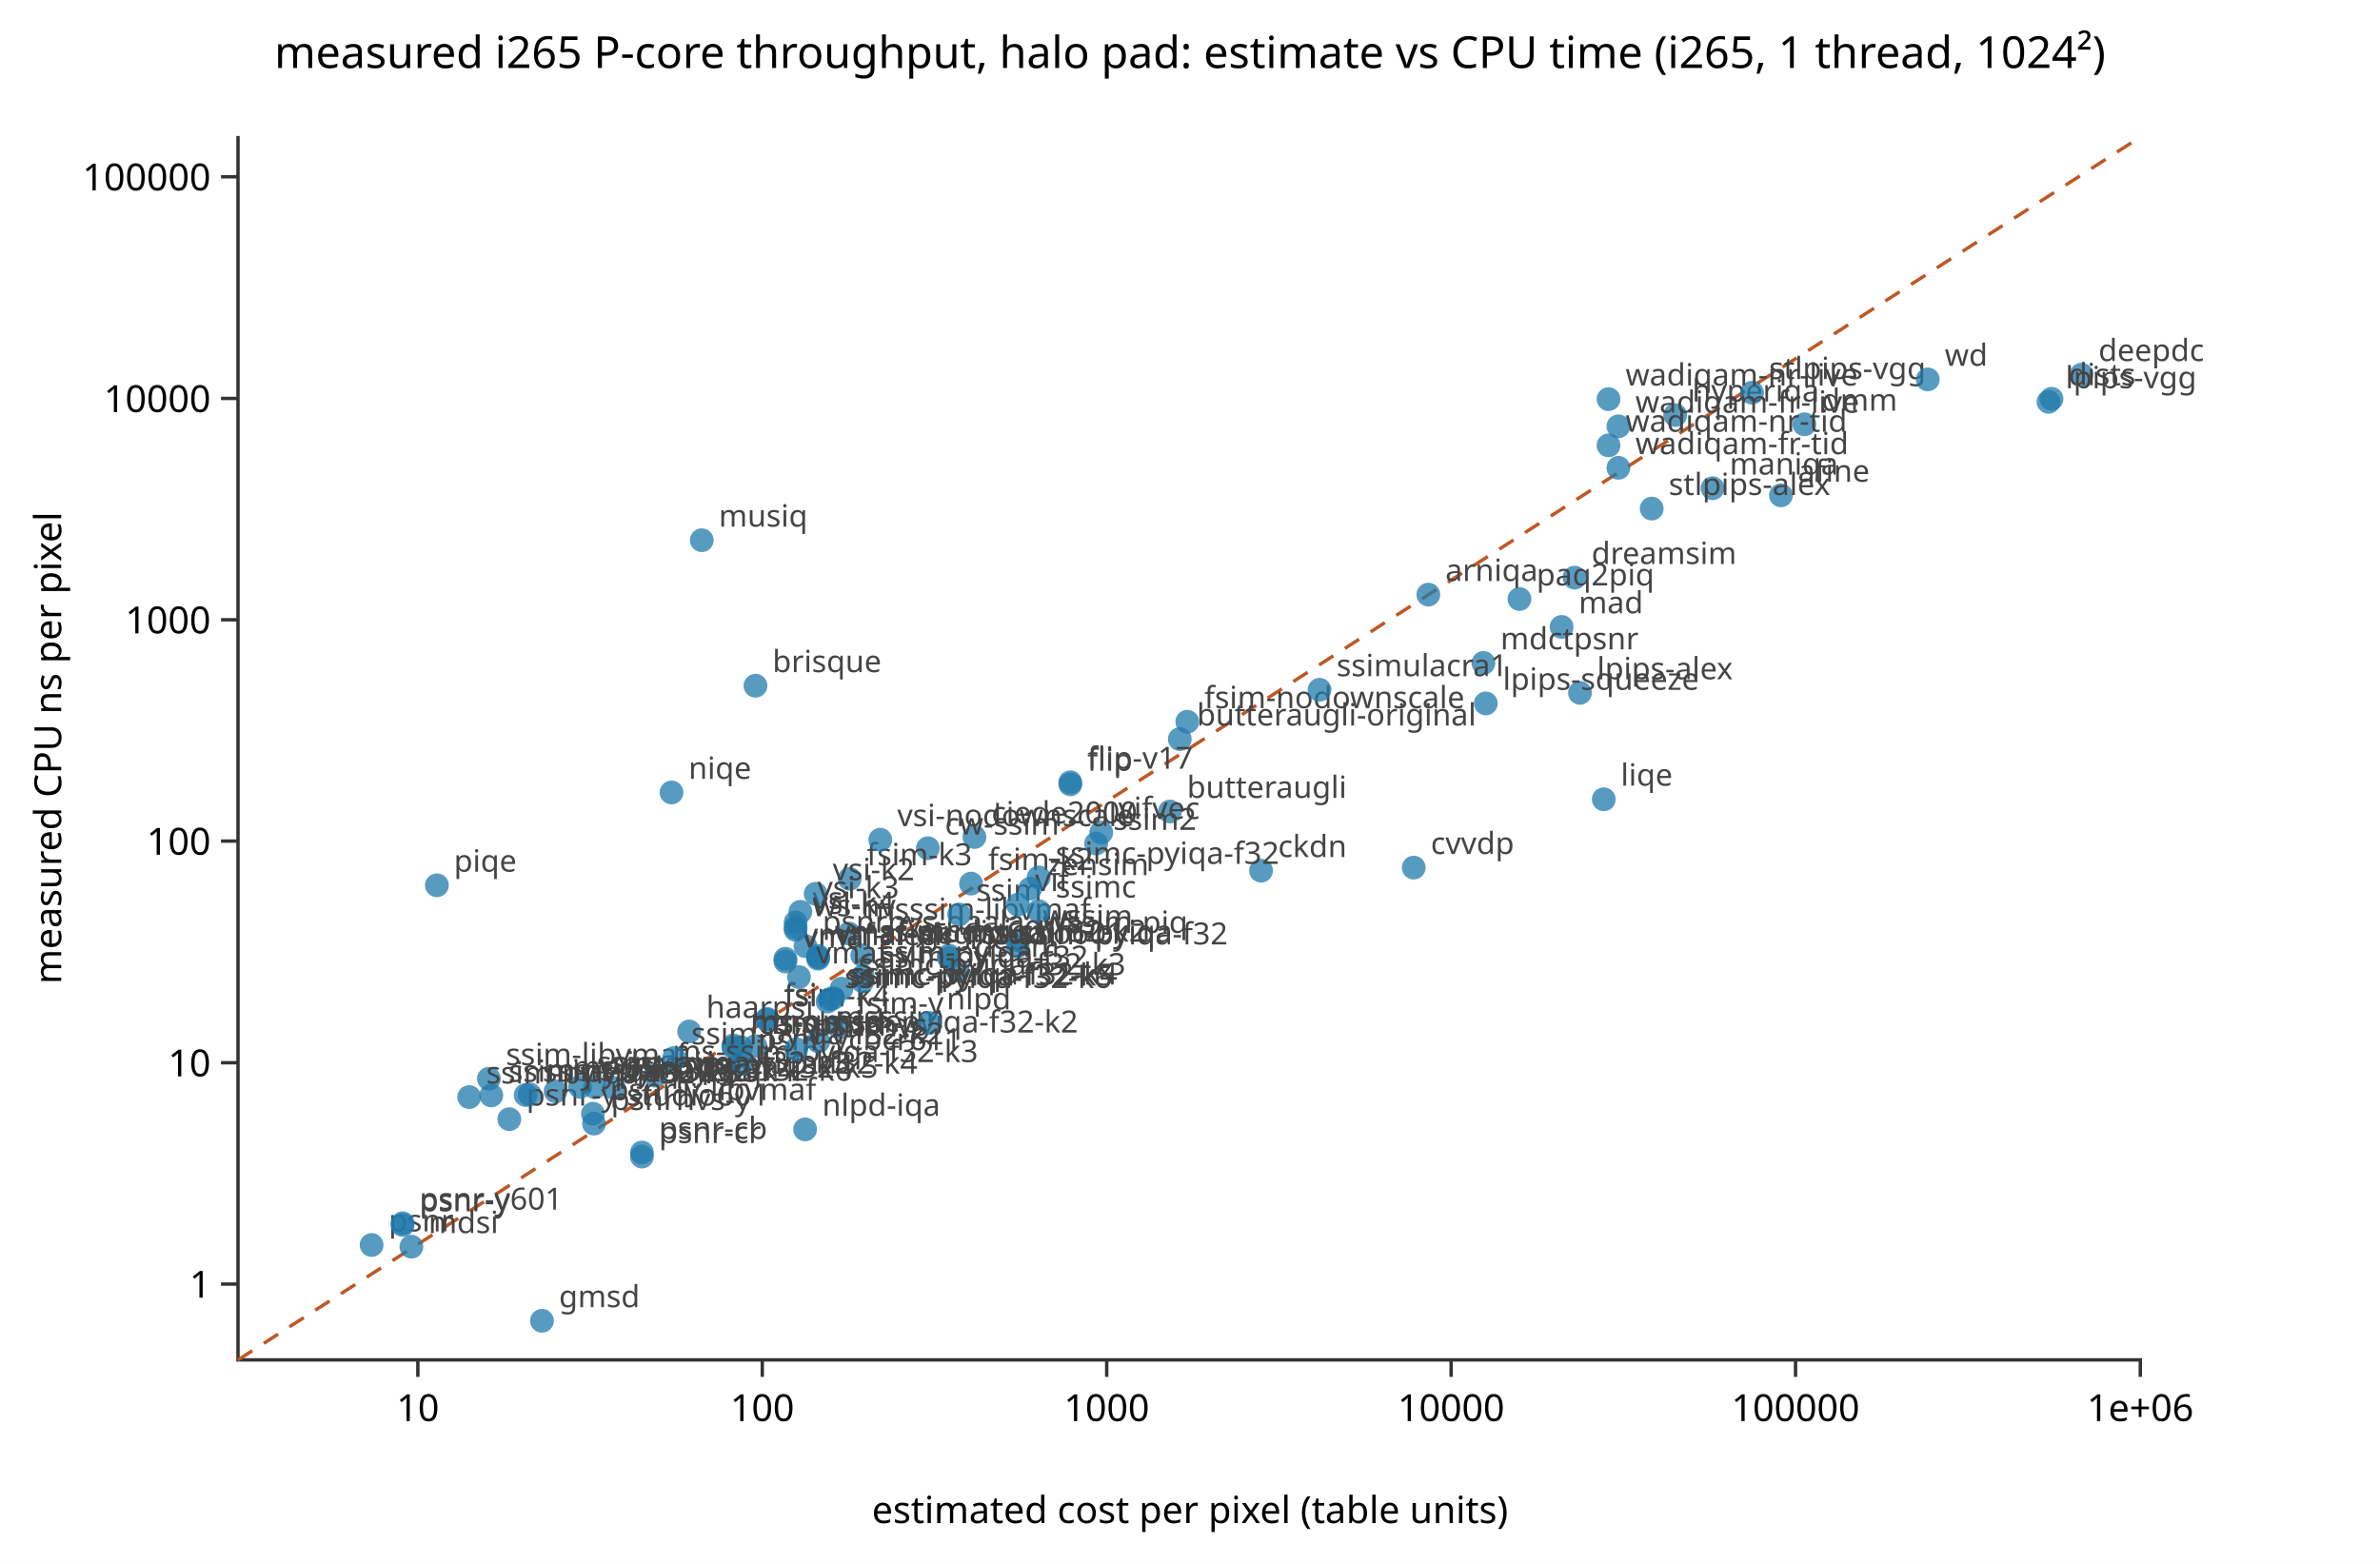
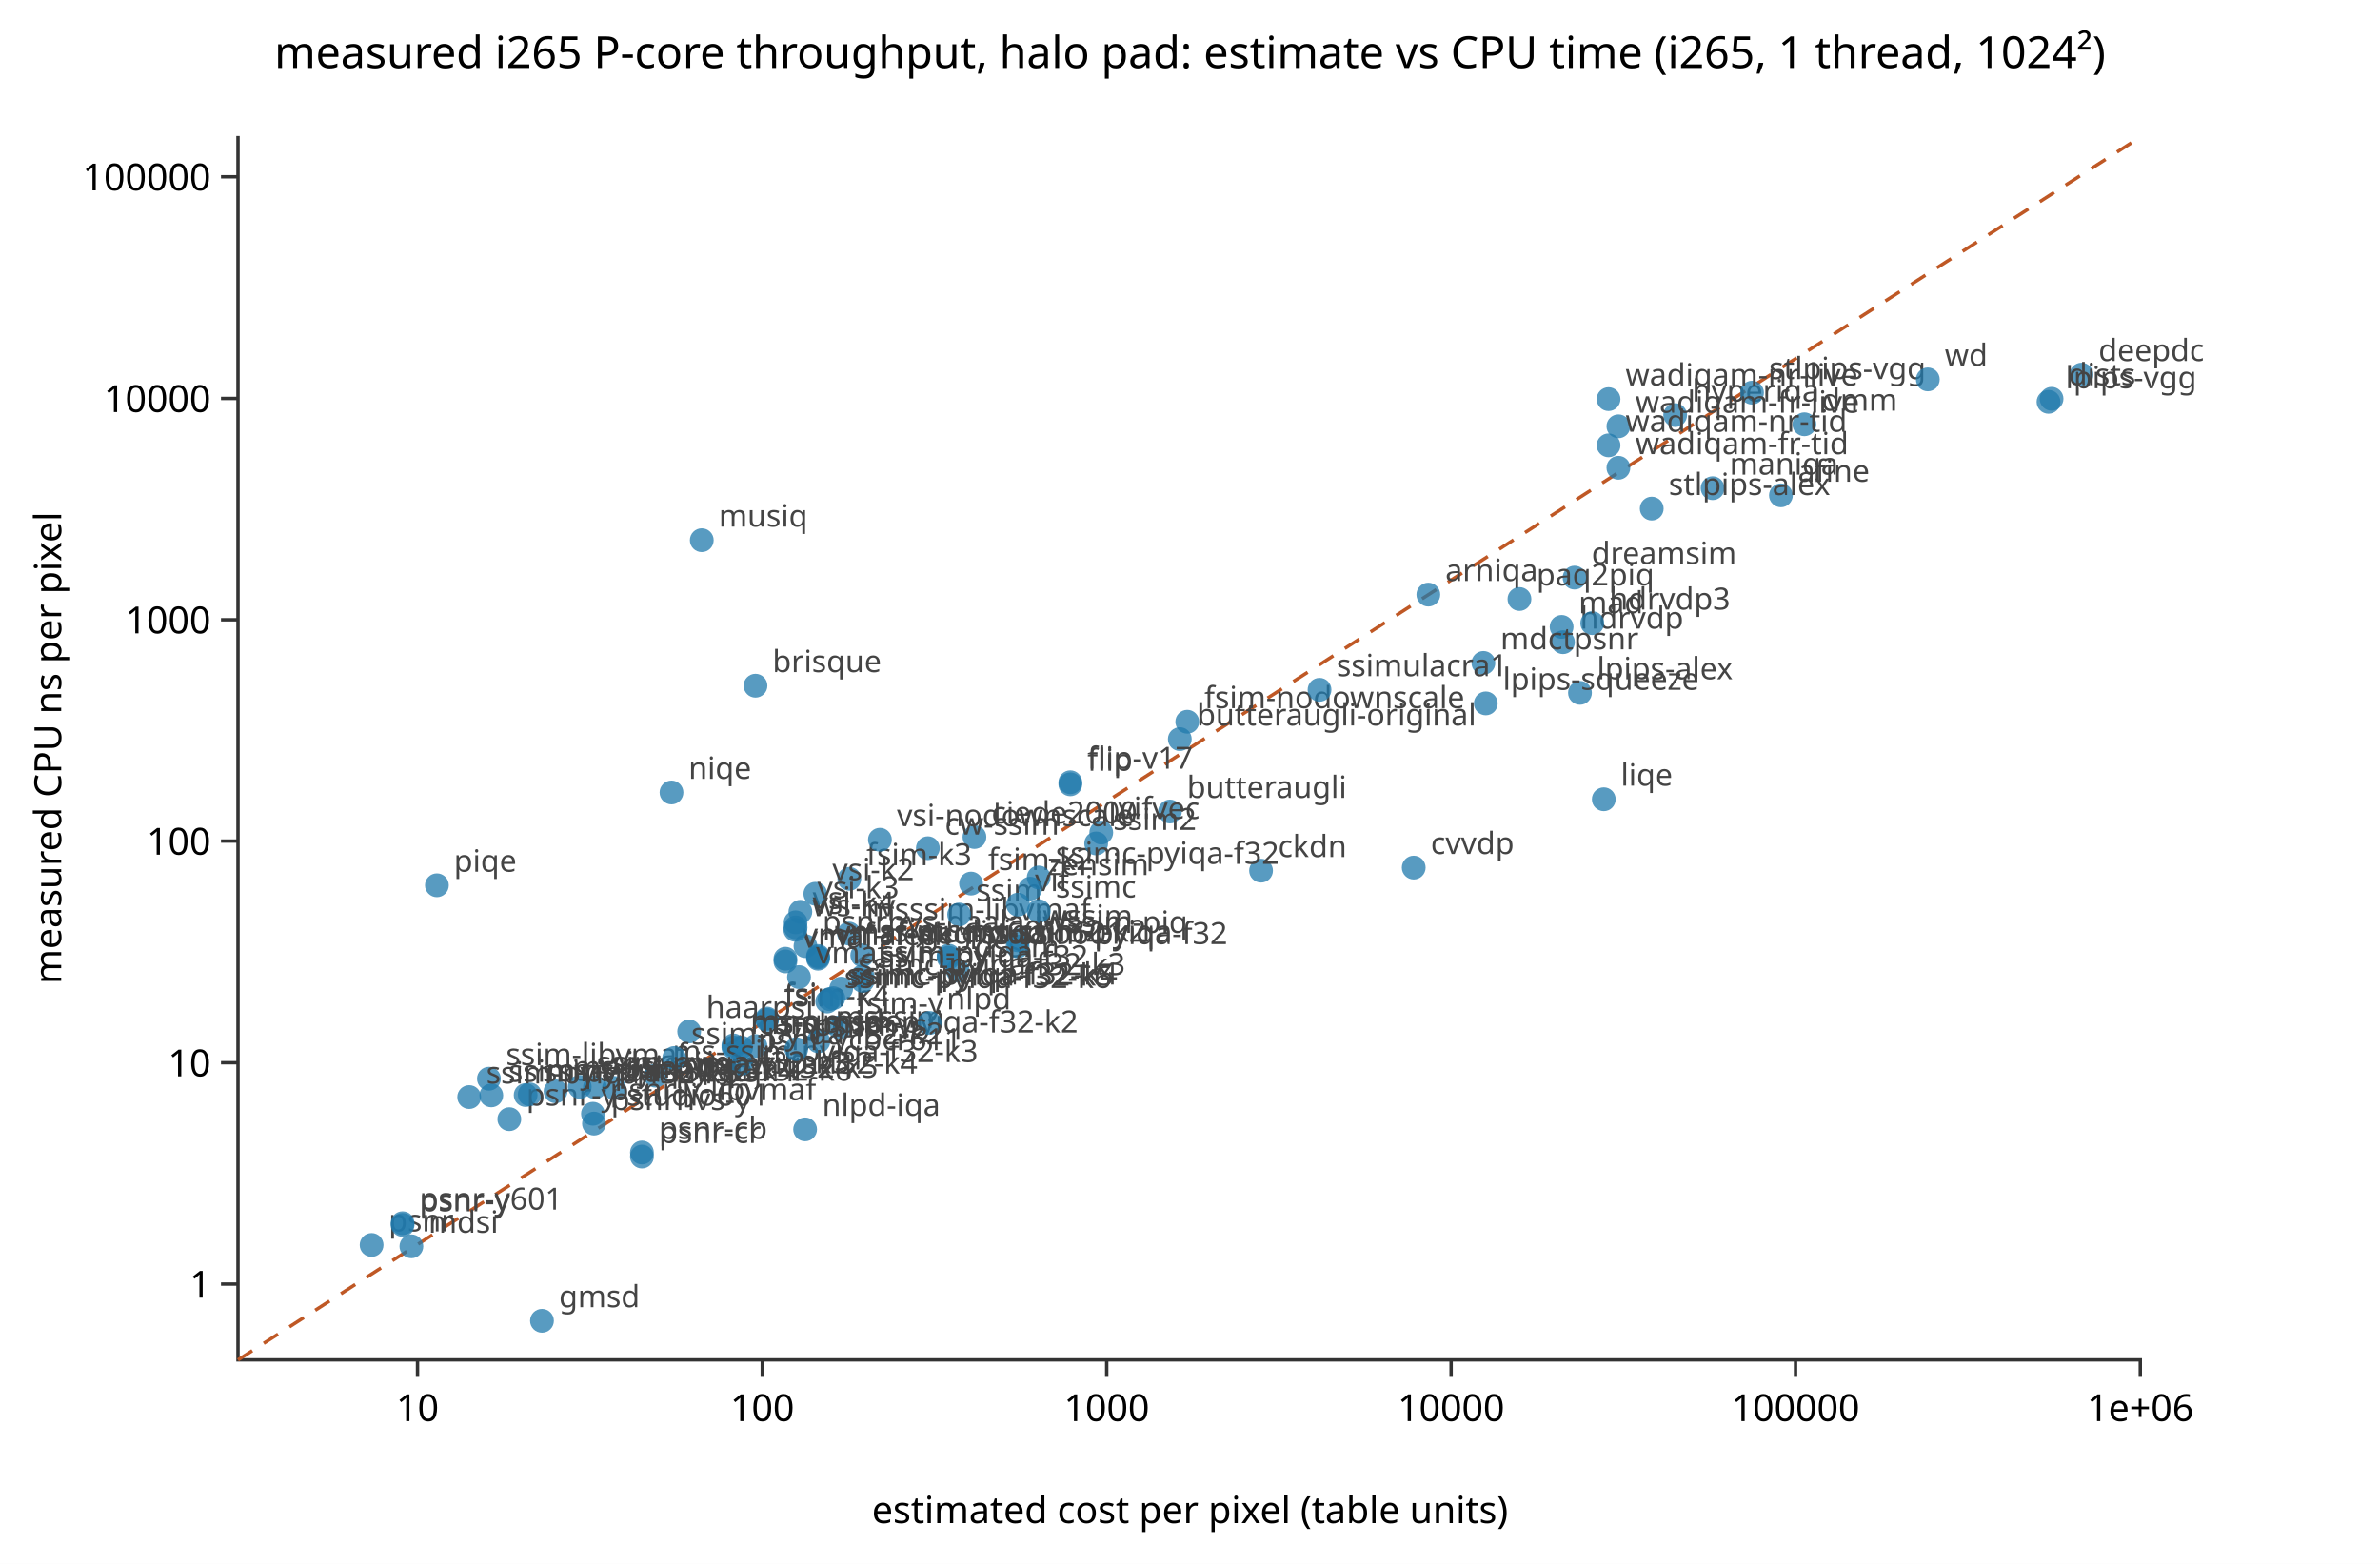
<svg xmlns="http://www.w3.org/2000/svg" viewBox="0 0 700 460" font-family="sans-serif" font-size="11">
  <rect width="700" height="460" fill="white" />
  <text x="350" y="20" text-anchor="middle" font-size="13">measured i265 P-core throughput, halo pad: estimate vs CPU time (i265, 1 thread, 1024²)</text>
  <path d="M70 40V400H630" fill="none" stroke="#333" />
-   <path d="M122.9 400v5" stroke="#333" />
-   <text x="122.9" y="418" text-anchor="middle">10</text>
+   <path d="M122.8 400v5" stroke="#333" />
+   <text x="122.8" y="418" text-anchor="middle">10</text>
  <path d="M224.2 400v5" stroke="#333" />
  <text x="224.2" y="418" text-anchor="middle">100</text>
  <path d="M325.5 400v5" stroke="#333" />
  <text x="325.5" y="418" text-anchor="middle">1000</text>
  <path d="M426.8 400v5" stroke="#333" />
  <text x="426.8" y="418" text-anchor="middle">10000</text>
  <path d="M528.1 400v5" stroke="#333" />
  <text x="528.1" y="418" text-anchor="middle">100000</text>
  <path d="M629.5 400v5" stroke="#333" />
  <text x="629.5" y="418" text-anchor="middle">1e+06</text>
  <path d="M65 377.7h5" stroke="#333" />
  <text x="62" y="381.7" text-anchor="end">1</text>
  <path d="M65 312.6h5" stroke="#333" />
  <text x="62" y="316.6" text-anchor="end">10</text>
  <path d="M65 247.4h5" stroke="#333" />
  <text x="62" y="251.4" text-anchor="end">100</text>
  <path d="M65 182.3h5" stroke="#333" />
  <text x="62" y="186.3" text-anchor="end">1000</text>
  <path d="M65 117.2h5" stroke="#333" />
  <text x="62" y="121.2" text-anchor="end">10000</text>
  <path d="M65 52.0h5" stroke="#333" />
  <text x="62" y="56.0" text-anchor="end">100000</text>
  <path d="M70.0 400.0L630.0 40.0" stroke="#bf5825" stroke-dasharray="5 4" />
  <circle cx="523.8" cy="145.7" r="3.5" fill="#2179ac" fill-opacity=".75" />
  <text x="528.8" y="141.7" font-size="9" fill="#444">afine</text>
  <circle cx="420.1" cy="174.9" r="3.5" fill="#2179ac" fill-opacity=".75" />
  <text x="425.1" y="170.9" font-size="9" fill="#444">arniqa</text>
  <circle cx="222.2" cy="201.7" r="3.5" fill="#2179ac" fill-opacity=".75" />
  <text x="227.2" y="197.7" font-size="9" fill="#444">brisque</text>
  <circle cx="344.1" cy="238.7" r="3.5" fill="#2179ac" fill-opacity=".75" />
  <text x="349.1" y="234.7" font-size="9" fill="#444">butteraugli</text>
  <circle cx="347.0" cy="217.4" r="3.5" fill="#2179ac" fill-opacity=".75" />
  <text x="352.0" y="213.4" font-size="9" fill="#444">butteraugli-original</text>
  <circle cx="218.0" cy="308.1" r="3.5" fill="#2179ac" fill-opacity=".75" />
  <text x="223.0" y="304.1" font-size="9" fill="#444">cambi</text>
  <circle cx="286.6" cy="246.2" r="3.5" fill="#2179ac" fill-opacity=".75" />
  <text x="291.6" y="242.2" font-size="9" fill="#444">ciede2000</text>
  <circle cx="370.9" cy="256.1" r="3.5" fill="#2179ac" fill-opacity=".75" />
  <text x="375.9" y="252.1" font-size="9" fill="#444">ckdn</text>
  <circle cx="415.8" cy="255.2" r="3.5" fill="#2179ac" fill-opacity=".75" />
  <text x="420.8" y="251.2" font-size="9" fill="#444">cvvdp</text>
  <circle cx="272.9" cy="249.5" r="3.5" fill="#2179ac" fill-opacity=".75" />
  <text x="277.9" y="245.5" font-size="9" fill="#444">cw-ssim</text>
  <circle cx="612.2" cy="110.2" r="3.5" fill="#2179ac" fill-opacity=".75" />
  <text x="617.2" y="106.2" font-size="9" fill="#444">deepdc</text>
  <circle cx="603.4" cy="117.3" r="3.5" fill="#2179ac" fill-opacity=".75" />
  <text x="608.4" y="113.3" font-size="9" fill="#444">dists</text>
  <circle cx="530.7" cy="124.8" r="3.5" fill="#2179ac" fill-opacity=".75" />
  <text x="535.7" y="120.8" font-size="9" fill="#444">dmm</text>
  <circle cx="463.1" cy="169.9" r="3.5" fill="#2179ac" fill-opacity=".75" />
  <text x="468.1" y="165.9" font-size="9" fill="#444">dreamsim</text>
  <circle cx="281.7" cy="285.5" r="3.5" fill="#2179ac" fill-opacity=".75" />
  <text x="286.7" y="281.5" font-size="9" fill="#444">dssim</text>
  <circle cx="314.8" cy="230.7" r="3.5" fill="#2179ac" fill-opacity=".75" />
  <text x="319.8" y="226.7" font-size="9" fill="#444">flip</text>
  <circle cx="314.8" cy="230.1" r="3.5" fill="#2179ac" fill-opacity=".75" />
  <text x="319.8" y="226.1" font-size="9" fill="#444">flip-v17</text>
-   <circle cx="225.6" cy="299.7" r="3.5" fill="#2179ac" fill-opacity=".75" />
-   <text x="230.6" y="295.7" font-size="9" fill="#444">fsim</text>
+   <circle cx="225.6" cy="299.6" r="3.5" fill="#2179ac" fill-opacity=".75" />
+   <text x="230.6" y="295.6" font-size="9" fill="#444">fsim</text>
  <circle cx="285.6" cy="259.9" r="3.5" fill="#2179ac" fill-opacity=".75" />
  <text x="290.6" y="255.9" font-size="9" fill="#444">fsim-k2</text>
-   <circle cx="249.9" cy="258.5" r="3.5" fill="#2179ac" fill-opacity=".75" />
-   <text x="254.9" y="254.5" font-size="9" fill="#444">fsim-k3</text>
+   <circle cx="249.8" cy="258.5" r="3.5" fill="#2179ac" fill-opacity=".75" />
+   <text x="254.8" y="254.5" font-size="9" fill="#444">fsim-k3</text>
  <circle cx="225.6" cy="300.0" r="3.5" fill="#2179ac" fill-opacity=".75" />
  <text x="230.6" y="296.0" font-size="9" fill="#444">fsim-k4</text>
  <circle cx="349.2" cy="212.3" r="3.5" fill="#2179ac" fill-opacity=".75" />
  <text x="354.2" y="208.3" font-size="9" fill="#444">fsim-nodownscale</text>
  <circle cx="246.9" cy="302.2" r="3.5" fill="#2179ac" fill-opacity=".75" />
  <text x="251.9" y="298.2" font-size="9" fill="#444">fsim-y</text>
  <circle cx="159.4" cy="388.5" r="3.5" fill="#2179ac" fill-opacity=".75" />
  <text x="164.4" y="384.5" font-size="9" fill="#444">gmsd</text>
  <circle cx="202.7" cy="303.4" r="3.5" fill="#2179ac" fill-opacity=".75" />
  <text x="207.7" y="299.4" font-size="9" fill="#444">haarpsi</text>
  <circle cx="180.6" cy="320.0" r="3.5" fill="#2179ac" fill-opacity=".75" />
  <text x="185.6" y="316.0" font-size="9" fill="#444">haarpsi-y</text>
+   <circle cx="459.7" cy="188.9" r="3.5" fill="#2179ac" fill-opacity=".75" />
+   <text x="464.7" y="184.9" font-size="9" fill="#444">hdrvdp</text>
+   <circle cx="468.3" cy="183.3" r="3.5" fill="#2179ac" fill-opacity=".75" />
+   <text x="473.3" y="179.3" font-size="9" fill="#444">hdrvdp3</text>
  <circle cx="492.7" cy="122.1" r="3.5" fill="#2179ac" fill-opacity=".75" />
  <text x="497.7" y="118.1" font-size="9" fill="#444">hyperiqa</text>
  <circle cx="299.4" cy="276.6" r="3.5" fill="#2179ac" fill-opacity=".75" />
  <text x="304.4" y="272.6" font-size="9" fill="#444">iwssim</text>
  <circle cx="299.3" cy="278.4" r="3.5" fill="#2179ac" fill-opacity=".75" />
  <text x="304.3" y="274.4" font-size="9" fill="#444">iwssim-piq</text>
  <circle cx="471.7" cy="235.1" r="3.5" fill="#2179ac" fill-opacity=".75" />
  <text x="476.7" y="231.1" font-size="9" fill="#444">liqe</text>
  <circle cx="464.7" cy="203.8" r="3.5" fill="#2179ac" fill-opacity=".75" />
  <text x="469.7" y="199.8" font-size="9" fill="#444">lpips-alex</text>
  <circle cx="437.0" cy="206.9" r="3.5" fill="#2179ac" fill-opacity=".75" />
  <text x="442.0" y="202.9" font-size="9" fill="#444">lpips-squeeze</text>
  <circle cx="602.5" cy="118.2" r="3.5" fill="#2179ac" fill-opacity=".75" />
  <text x="607.5" y="114.2" font-size="9" fill="#444">lpips-vgg</text>
  <circle cx="459.3" cy="184.4" r="3.5" fill="#2179ac" fill-opacity=".75" />
  <text x="464.3" y="180.4" font-size="9" fill="#444">mad</text>
  <circle cx="503.7" cy="143.6" r="3.5" fill="#2179ac" fill-opacity=".75" />
  <text x="508.7" y="139.6" font-size="9" fill="#444">maniqa</text>
  <circle cx="436.3" cy="195.0" r="3.5" fill="#2179ac" fill-opacity=".75" />
  <text x="441.3" y="191.0" font-size="9" fill="#444">mdctpsnr</text>
-   <circle cx="121.0" cy="366.7" r="3.5" fill="#2179ac" fill-opacity=".75" />
-   <text x="126.0" y="362.7" font-size="9" fill="#444">mdsi</text>
+   <circle cx="121.0" cy="366.6" r="3.5" fill="#2179ac" fill-opacity=".75" />
+   <text x="126.0" y="362.6" font-size="9" fill="#444">mdsi</text>
  <circle cx="215.7" cy="308.1" r="3.5" fill="#2179ac" fill-opacity=".75" />
  <text x="220.7" y="304.1" font-size="9" fill="#444">ms-gmsd</text>
  <circle cx="215.7" cy="307.5" r="3.5" fill="#2179ac" fill-opacity=".75" />
  <text x="220.7" y="303.5" font-size="9" fill="#444">ms-gmsdc</text>
-   <circle cx="279.1" cy="281.1" r="3.5" fill="#2179ac" fill-opacity=".75" />
-   <text x="284.1" y="277.1" font-size="9" fill="#444">ms-ssim-pyiqa</text>
-   <circle cx="279.1" cy="281.8" r="3.5" fill="#2179ac" fill-opacity=".75" />
-   <text x="284.1" y="277.8" font-size="9" fill="#444">ms-ssim-pyiqa-f32</text>
+   <circle cx="279.0" cy="281.1" r="3.5" fill="#2179ac" fill-opacity=".75" />
+   <text x="284.0" y="277.1" font-size="9" fill="#444">ms-ssim-pyiqa</text>
+   <circle cx="279.0" cy="281.7" r="3.5" fill="#2179ac" fill-opacity=".75" />
+   <text x="284.0" y="277.7" font-size="9" fill="#444">ms-ssim-pyiqa-f32</text>
  <circle cx="222.2" cy="307.7" r="3.5" fill="#2179ac" fill-opacity=".75" />
  <text x="227.2" y="303.7" font-size="9" fill="#444">ms-ssim-pyiqa-f32-k2</text>
  <circle cx="192.8" cy="316.4" r="3.5" fill="#2179ac" fill-opacity=".75" />
  <text x="197.8" y="312.4" font-size="9" fill="#444">ms-ssim-pyiqa-f32-k3</text>
  <circle cx="175.0" cy="319.8" r="3.5" fill="#2179ac" fill-opacity=".75" />
  <text x="180.0" y="315.8" font-size="9" fill="#444">ms-ssim-pyiqa-f32-k4</text>
  <circle cx="163.4" cy="321.0" r="3.5" fill="#2179ac" fill-opacity=".75" />
  <text x="168.4" y="317.0" font-size="9" fill="#444">ms-ssim-pyiqa-f32-k5</text>
  <circle cx="155.8" cy="321.9" r="3.5" fill="#2179ac" fill-opacity=".75" />
  <text x="160.8" y="317.9" font-size="9" fill="#444">ms-ssim-pyiqa-f32-k6</text>
  <circle cx="240.7" cy="306.3" r="3.5" fill="#2179ac" fill-opacity=".75" />
  <text x="245.7" y="302.3" font-size="9" fill="#444">msssim</text>
  <circle cx="249.7" cy="274.6" r="3.5" fill="#2179ac" fill-opacity=".75" />
  <text x="254.7" y="270.6" font-size="9" fill="#444">msssim-libvmaf</text>
  <circle cx="206.4" cy="158.9" r="3.5" fill="#2179ac" fill-opacity=".75" />
  <text x="211.4" y="154.9" font-size="9" fill="#444">musiq</text>
  <circle cx="197.5" cy="233.1" r="3.5" fill="#2179ac" fill-opacity=".75" />
  <text x="202.5" y="229.1" font-size="9" fill="#444">niqe</text>
  <circle cx="273.4" cy="300.9" r="3.5" fill="#2179ac" fill-opacity=".75" />
  <text x="278.4" y="296.9" font-size="9" fill="#444">nlpd</text>
  <circle cx="236.8" cy="332.2" r="3.5" fill="#2179ac" fill-opacity=".75" />
  <text x="241.8" y="328.2" font-size="9" fill="#444">nlpd-iqa</text>
  <circle cx="446.9" cy="176.2" r="3.5" fill="#2179ac" fill-opacity=".75" />
  <text x="451.9" y="172.2" font-size="9" fill="#444">paq2piq</text>
  <circle cx="128.5" cy="260.4" r="3.5" fill="#2179ac" fill-opacity=".75" />
  <text x="133.5" y="256.4" font-size="9" fill="#444">piqe</text>
  <circle cx="109.3" cy="366.2" r="3.5" fill="#2179ac" fill-opacity=".75" />
  <text x="114.3" y="362.2" font-size="9" fill="#444">psnr</text>
  <circle cx="188.8" cy="339.0" r="3.5" fill="#2179ac" fill-opacity=".75" />
  <text x="193.8" y="335.0" font-size="9" fill="#444">psnr-cb</text>
  <circle cx="188.8" cy="340.2" r="3.5" fill="#2179ac" fill-opacity=".75" />
  <text x="193.8" y="336.2" font-size="9" fill="#444">psnr-cr</text>
  <circle cx="118.4" cy="360.3" r="3.5" fill="#2179ac" fill-opacity=".75" />
  <text x="123.4" y="356.3" font-size="9" fill="#444">psnr-y</text>
  <circle cx="174.4" cy="327.6" r="3.5" fill="#2179ac" fill-opacity=".75" />
  <text x="179.4" y="323.6" font-size="9" fill="#444">psnr-y-libvmaf</text>
  <circle cx="149.8" cy="329.2" r="3.5" fill="#2179ac" fill-opacity=".75" />
  <text x="154.8" y="325.2" font-size="9" fill="#444">psnr-y-studio601</text>
  <circle cx="118.4" cy="359.8" r="3.5" fill="#2179ac" fill-opacity=".75" />
  <text x="123.4" y="355.8" font-size="9" fill="#444">psnr-y601</text>
  <circle cx="217.9" cy="312.9" r="3.5" fill="#2179ac" fill-opacity=".75" />
  <text x="222.9" y="308.9" font-size="9" fill="#444">psnr-ycbcr611</text>
  <circle cx="234.2" cy="308.6" r="3.5" fill="#2179ac" fill-opacity=".75" />
  <text x="239.2" y="304.6" font-size="9" fill="#444">psnrhvs</text>
  <circle cx="236.9" cy="278.3" r="3.5" fill="#2179ac" fill-opacity=".75" />
  <text x="241.9" y="274.3" font-size="9" fill="#444">psnrhvs-daala</text>
  <circle cx="174.7" cy="330.5" r="3.5" fill="#2179ac" fill-opacity=".75" />
  <text x="179.7" y="326.5" font-size="9" fill="#444">psnrhvs-y</text>
  <circle cx="282.1" cy="269.0" r="3.5" fill="#2179ac" fill-opacity=".75" />
  <text x="287.1" y="265.0" font-size="9" fill="#444">ssim</text>
  <circle cx="143.8" cy="317.3" r="3.5" fill="#2179ac" fill-opacity=".75" />
  <text x="148.8" y="313.3" font-size="9" fill="#444">ssim-libvmaf</text>
  <circle cx="253.7" cy="287.2" r="3.5" fill="#2179ac" fill-opacity=".75" />
  <text x="258.7" y="283.2" font-size="9" fill="#444">ssim-pyiqa</text>
-   <circle cx="253.7" cy="288.6" r="3.5" fill="#2179ac" fill-opacity=".75" />
-   <text x="258.7" y="284.6" font-size="9" fill="#444">ssim-pyiqa-f32</text>
+   <circle cx="253.7" cy="288.5" r="3.5" fill="#2179ac" fill-opacity=".75" />
+   <text x="258.7" y="284.5" font-size="9" fill="#444">ssim-pyiqa-f32</text>
  <circle cx="198.3" cy="311.2" r="3.5" fill="#2179ac" fill-opacity=".75" />
  <text x="203.3" y="307.2" font-size="9" fill="#444">ssim-pyiqa-f32-k2</text>
-   <circle cx="170.6" cy="319.7" r="3.5" fill="#2179ac" fill-opacity=".75" />
-   <text x="175.6" y="315.7" font-size="9" fill="#444">ssim-pyiqa-f32-k3</text>
+   <circle cx="170.5" cy="319.7" r="3.5" fill="#2179ac" fill-opacity=".75" />
+   <text x="175.5" y="315.7" font-size="9" fill="#444">ssim-pyiqa-f32-k3</text>
  <circle cx="154.6" cy="322.1" r="3.5" fill="#2179ac" fill-opacity=".75" />
  <text x="159.6" y="318.1" font-size="9" fill="#444">ssim-pyiqa-f32-k4</text>
  <circle cx="144.5" cy="322.2" r="3.5" fill="#2179ac" fill-opacity=".75" />
  <text x="149.5" y="318.2" font-size="9" fill="#444">ssim-pyiqa-f32-k5</text>
  <circle cx="138.0" cy="322.7" r="3.5" fill="#2179ac" fill-opacity=".75" />
  <text x="143.0" y="318.7" font-size="9" fill="#444">ssim-pyiqa-f32-k6</text>
  <circle cx="322.4" cy="248.1" r="3.5" fill="#2179ac" fill-opacity=".75" />
  <text x="327.4" y="244.1" font-size="9" fill="#444">ssim2</text>
  <circle cx="305.5" cy="268.0" r="3.5" fill="#2179ac" fill-opacity=".75" />
  <text x="310.5" y="264.0" font-size="9" fill="#444">ssimc</text>
  <circle cx="305.5" cy="258.1" r="3.5" fill="#2179ac" fill-opacity=".75" />
  <text x="310.5" y="254.1" font-size="9" fill="#444">ssimc-pyiqa-f32</text>
  <circle cx="253.6" cy="281.0" r="3.5" fill="#2179ac" fill-opacity=".75" />
  <text x="258.6" y="277.0" font-size="9" fill="#444">ssimc-pyiqa-f32-k2</text>
-   <circle cx="247.5" cy="290.8" r="3.5" fill="#2179ac" fill-opacity=".75" />
-   <text x="252.5" y="286.8" font-size="9" fill="#444">ssimc-pyiqa-f32-k3</text>
+   <circle cx="247.4" cy="290.8" r="3.5" fill="#2179ac" fill-opacity=".75" />
+   <text x="252.4" y="286.8" font-size="9" fill="#444">ssimc-pyiqa-f32-k3</text>
  <circle cx="245.1" cy="293.6" r="3.5" fill="#2179ac" fill-opacity=".75" />
  <text x="250.1" y="289.6" font-size="9" fill="#444">ssimc-pyiqa-f32-k4</text>
  <circle cx="244.0" cy="293.9" r="3.5" fill="#2179ac" fill-opacity=".75" />
  <text x="249.0" y="289.9" font-size="9" fill="#444">ssimc-pyiqa-f32-k5</text>
-   <circle cx="243.4" cy="294.6" r="3.5" fill="#2179ac" fill-opacity=".75" />
-   <text x="248.4" y="290.6" font-size="9" fill="#444">ssimc-pyiqa-f32-k6</text>
+   <circle cx="243.3" cy="294.6" r="3.5" fill="#2179ac" fill-opacity=".75" />
+   <text x="248.3" y="290.6" font-size="9" fill="#444">ssimc-pyiqa-f32-k6</text>
  <circle cx="388.1" cy="202.9" r="3.5" fill="#2179ac" fill-opacity=".75" />
  <text x="393.1" y="198.9" font-size="9" fill="#444">ssimulacra1</text>
  <circle cx="485.8" cy="149.6" r="3.5" fill="#2179ac" fill-opacity=".75" />
  <text x="490.8" y="145.6" font-size="9" fill="#444">stlpips-alex</text>
  <circle cx="515.3" cy="115.5" r="3.5" fill="#2179ac" fill-opacity=".75" />
  <text x="520.3" y="111.5" font-size="9" fill="#444">stlpips-vgg</text>
  <circle cx="299.4" cy="266.1" r="3.5" fill="#2179ac" fill-opacity=".75" />
  <text x="304.4" y="262.1" font-size="9" fill="#444">vif</text>
  <circle cx="323.9" cy="244.9" r="3.5" fill="#2179ac" fill-opacity=".75" />
  <text x="328.9" y="240.9" font-size="9" fill="#444">vifvec</text>
  <circle cx="231.0" cy="282.8" r="3.5" fill="#2179ac" fill-opacity=".75" />
  <text x="236.0" y="278.8" font-size="9" fill="#444">vmaf</text>
  <circle cx="240.6" cy="282.0" r="3.5" fill="#2179ac" fill-opacity=".75" />
  <text x="245.6" y="278.0" font-size="9" fill="#444">vmaf-4k</text>
  <circle cx="231.0" cy="282.0" r="3.5" fill="#2179ac" fill-opacity=".75" />
  <text x="236.0" y="278.0" font-size="9" fill="#444">vmaf-neg</text>
  <circle cx="240.6" cy="281.6" r="3.5" fill="#2179ac" fill-opacity=".75" />
  <text x="245.6" y="277.6" font-size="9" fill="#444">vmaf-neg-studio601</text>
  <circle cx="240.6" cy="281.2" r="3.5" fill="#2179ac" fill-opacity=".75" />
  <text x="245.6" y="277.2" font-size="9" fill="#444">vmaf-studio601</text>
  <circle cx="235.0" cy="287.4" r="3.5" fill="#2179ac" fill-opacity=".75" />
  <text x="240.0" y="283.4" font-size="9" fill="#444">vmaf-v1</text>
  <circle cx="234.0" cy="271.3" r="3.5" fill="#2179ac" fill-opacity=".75" />
  <text x="239.0" y="267.3" font-size="9" fill="#444">vsi</text>
-   <circle cx="239.9" cy="262.9" r="3.5" fill="#2179ac" fill-opacity=".75" />
-   <text x="244.9" y="258.9" font-size="9" fill="#444">vsi-k2</text>
+   <circle cx="239.8" cy="262.9" r="3.5" fill="#2179ac" fill-opacity=".75" />
+   <text x="244.8" y="258.9" font-size="9" fill="#444">vsi-k2</text>
  <circle cx="235.4" cy="268.2" r="3.5" fill="#2179ac" fill-opacity=".75" />
  <text x="240.4" y="264.2" font-size="9" fill="#444">vsi-k3</text>
  <circle cx="234.0" cy="272.8" r="3.5" fill="#2179ac" fill-opacity=".75" />
  <text x="239.0" y="268.8" font-size="9" fill="#444">vsi-k4</text>
-   <circle cx="258.9" cy="247.0" r="3.5" fill="#2179ac" fill-opacity=".75" />
-   <text x="263.9" y="243.0" font-size="9" fill="#444">vsi-nodownscale</text>
+   <circle cx="258.8" cy="247.0" r="3.5" fill="#2179ac" fill-opacity=".75" />
+   <text x="263.8" y="243.0" font-size="9" fill="#444">vsi-nodownscale</text>
  <circle cx="476.0" cy="125.4" r="3.5" fill="#2179ac" fill-opacity=".75" />
  <text x="481.0" y="121.4" font-size="9" fill="#444">wadiqam-fr-live</text>
  <circle cx="476.0" cy="137.6" r="3.5" fill="#2179ac" fill-opacity=".75" />
  <text x="481.0" y="133.6" font-size="9" fill="#444">wadiqam-fr-tid</text>
  <circle cx="473.1" cy="117.4" r="3.5" fill="#2179ac" fill-opacity=".75" />
  <text x="478.1" y="113.4" font-size="9" fill="#444">wadiqam-nr-live</text>
  <circle cx="473.1" cy="131.0" r="3.5" fill="#2179ac" fill-opacity=".75" />
  <text x="478.1" y="127.0" font-size="9" fill="#444">wadiqam-nr-tid</text>
  <circle cx="567.0" cy="111.6" r="3.5" fill="#2179ac" fill-opacity=".75" />
  <text x="572.0" y="107.6" font-size="9" fill="#444">wd</text>
-   <circle cx="234.0" cy="273.5" r="3.5" fill="#2179ac" fill-opacity=".75" />
-   <text x="239.0" y="269.5" font-size="9" fill="#444">ws-hv</text>
+   <circle cx="233.9" cy="273.5" r="3.5" fill="#2179ac" fill-opacity=".75" />
+   <text x="238.9" y="269.5" font-size="9" fill="#444">ws-hv</text>
  <circle cx="303.0" cy="261.4" r="3.5" fill="#2179ac" fill-opacity=".75" />
  <text x="308.0" y="257.4" font-size="9" fill="#444">zensim</text>
  <text x="350" y="448" text-anchor="middle">estimated cost per pixel (table units)</text>
  <text x="18" y="220" text-anchor="middle" transform="rotate(-90 18 220)">measured CPU ns per pixel</text>
</svg>
